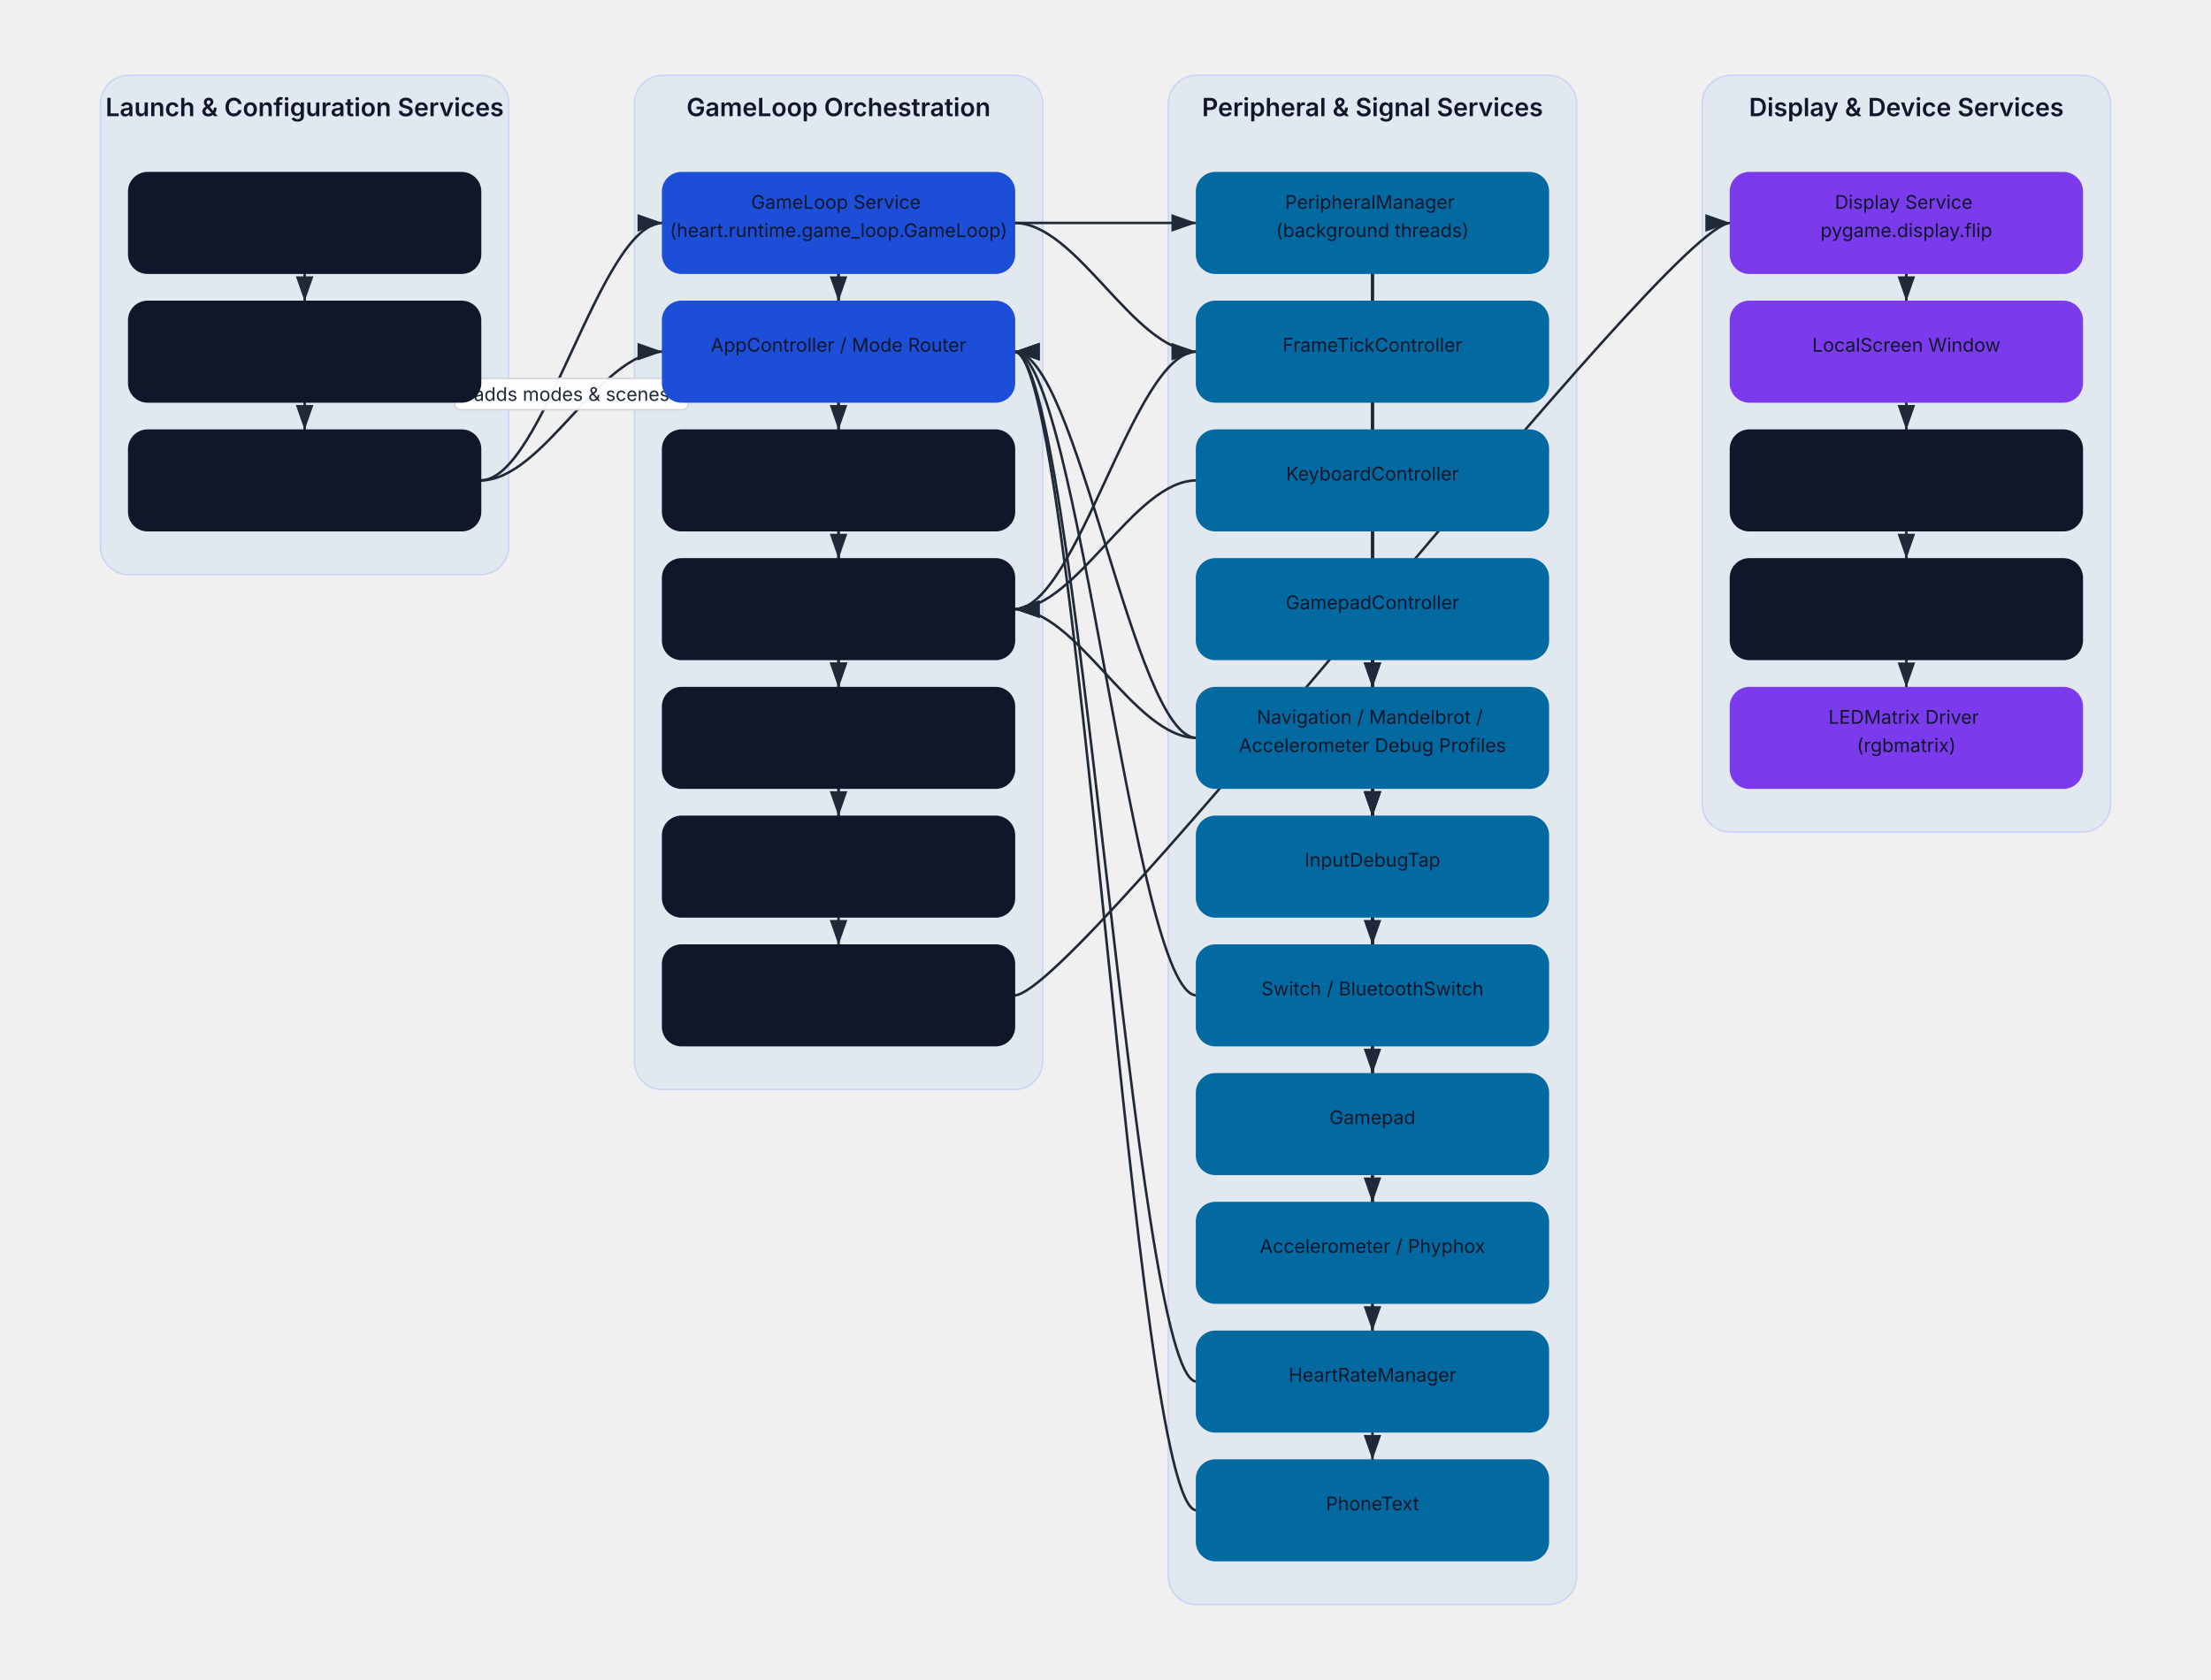
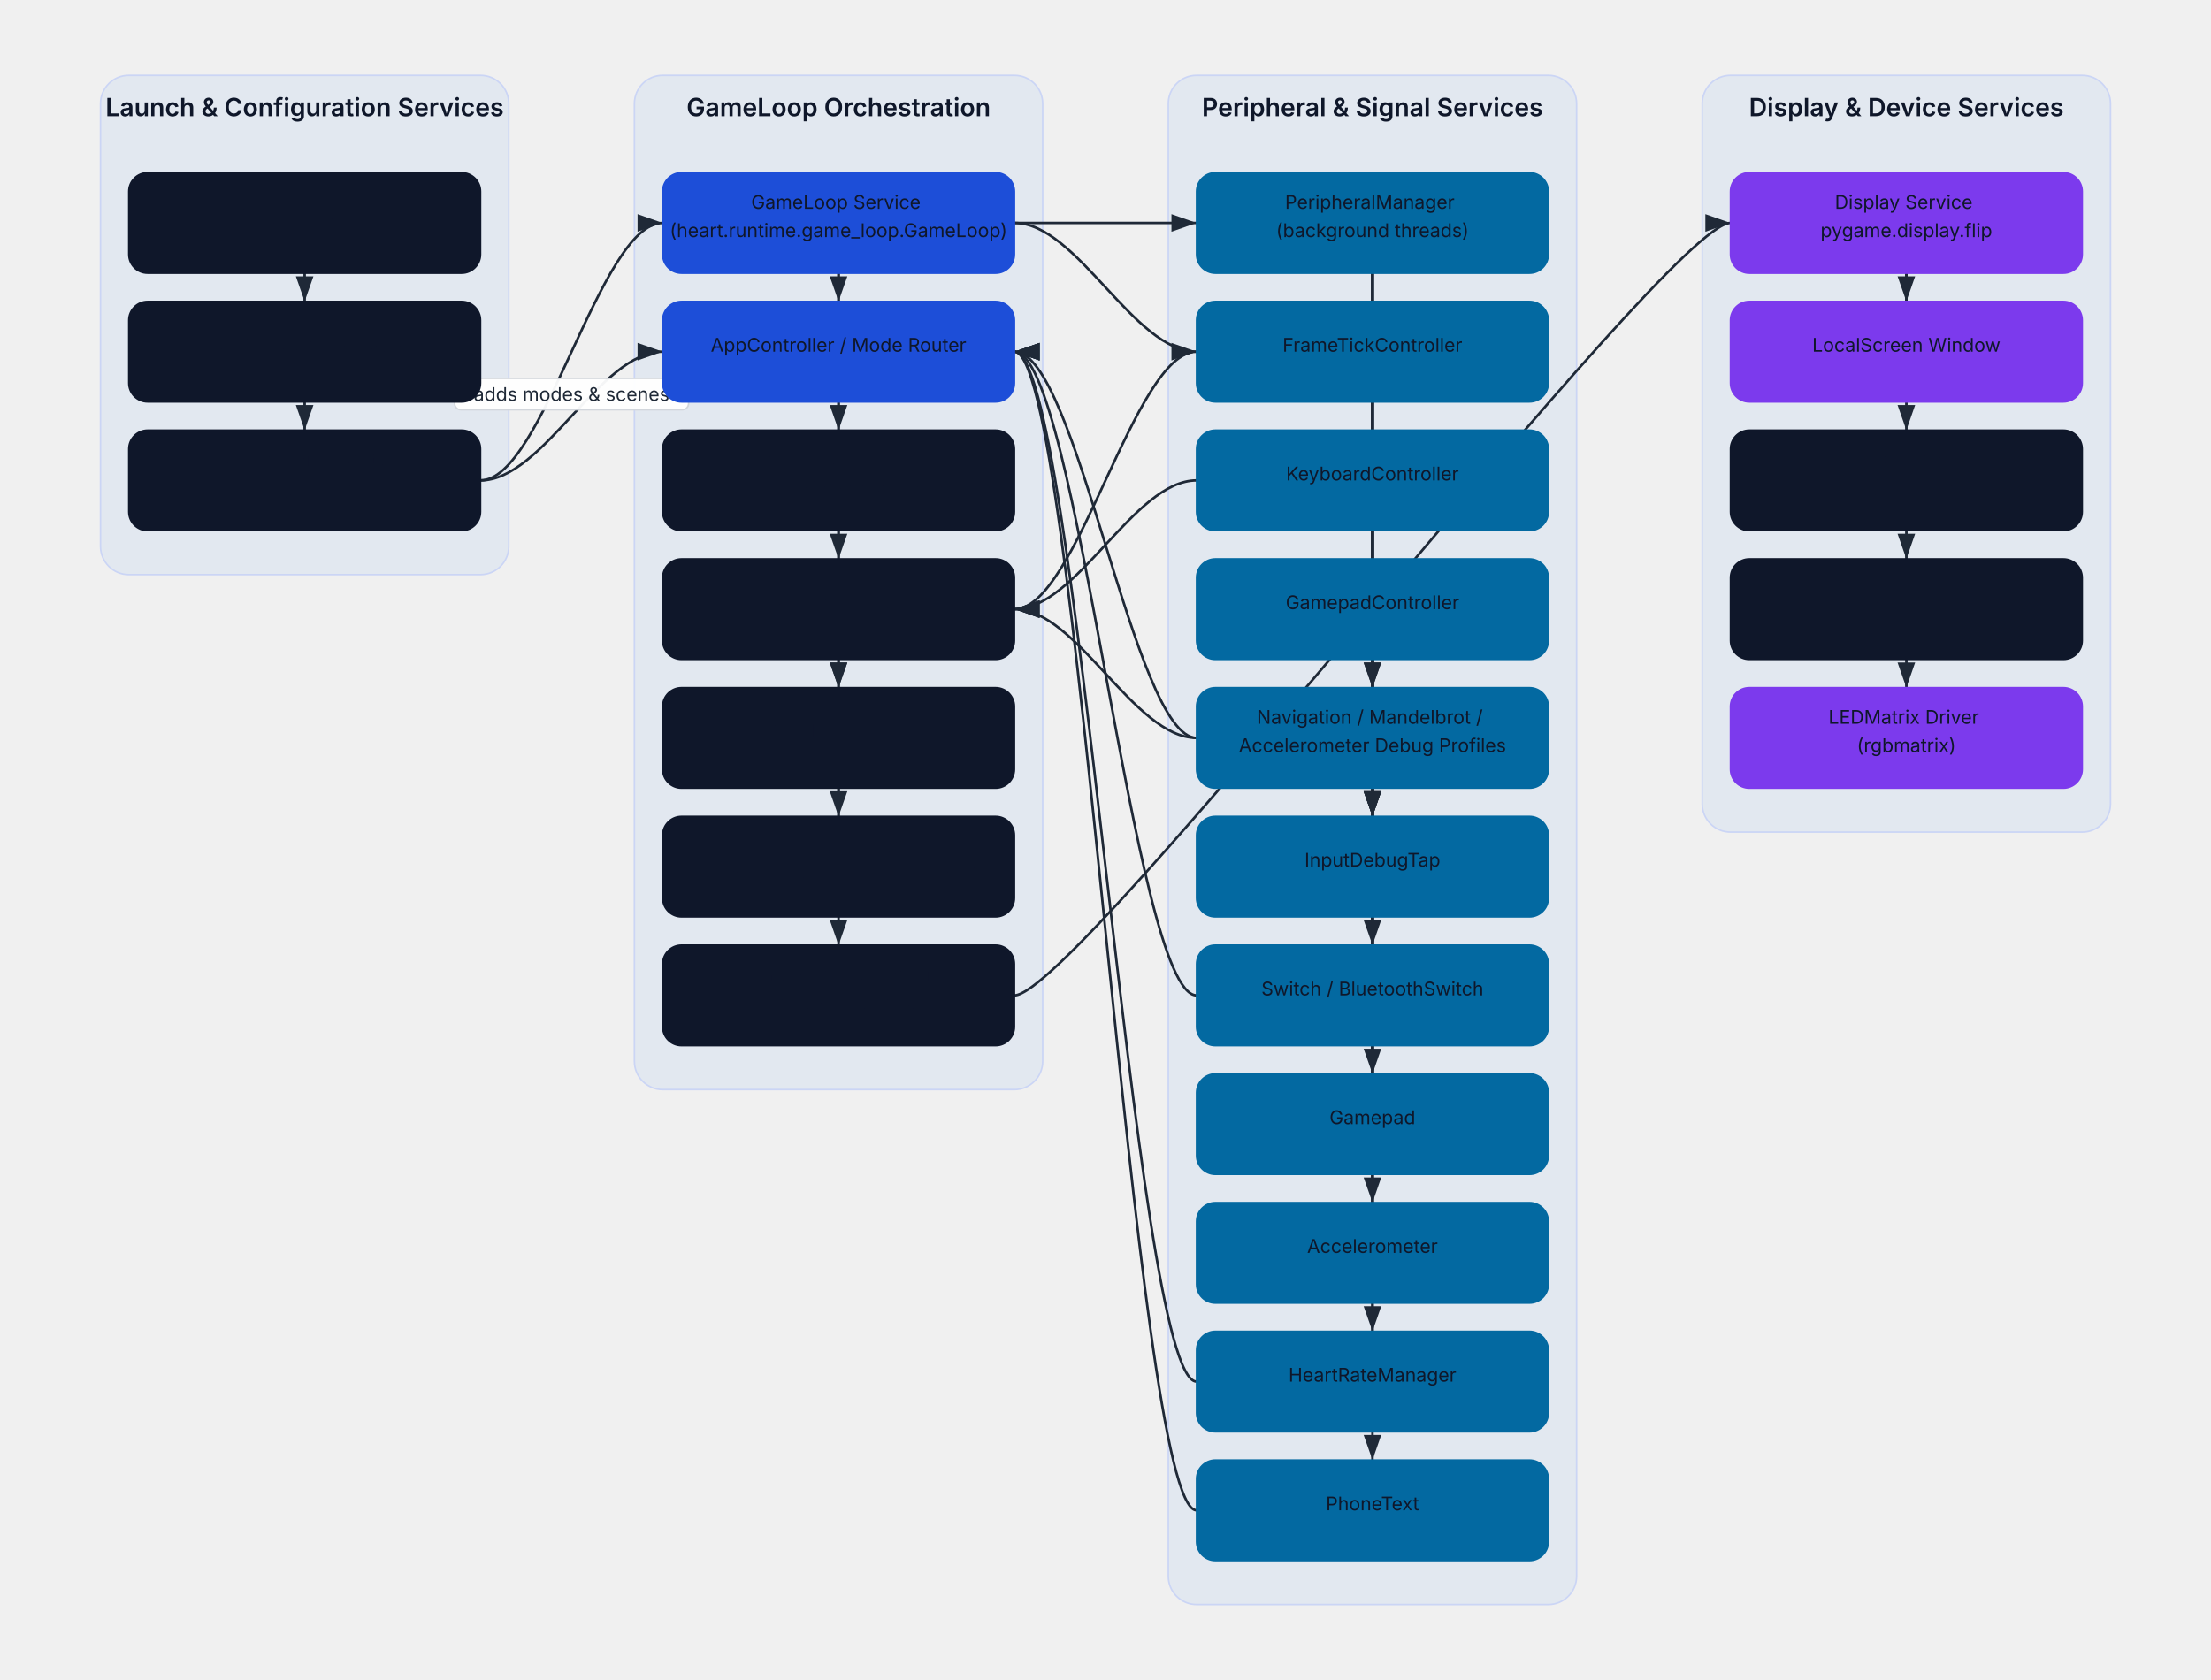
<svg xmlns="http://www.w3.org/2000/svg" width="1408" height="1070" viewBox="0 0 1408 1070">
  <defs>
    <style>text { font-family: 'Inter', 'Helvetica Neue', Arial, sans-serif; fill: #0f172a; }
.column-title { font-size: 16px; font-weight: 600; }
.edge-label { font-size: 12px; fill: #1f2937; background: #ffffff; }
</style>
    <marker id="arrowhead" markerWidth="10" markerHeight="7" refX="10" refY="3.5" orient="auto" markerUnits="strokeWidth">
      <path d="M 0 0 L 10 3.5 L 0 7 z" fill="#1f2937" />
    </marker>
  </defs>
  <g>
    <rect x="64.00" y="48.00" width="260.00" height="318.00" rx="18" fill="#e2e8f0" stroke="#cbd5f5" />
    <text x="194.00" y="74.00" text-anchor="middle" class="column-title">Launch &amp; Configuration Services</text>
  </g>
  <g>
    <rect x="404.00" y="48.00" width="260.00" height="646.00" rx="18" fill="#e2e8f0" stroke="#cbd5f5" />
    <text x="534.00" y="74.00" text-anchor="middle" class="column-title">GameLoop Orchestration</text>
  </g>
  <g>
    <rect x="744.00" y="48.00" width="260.00" height="974.00" rx="18" fill="#e2e8f0" stroke="#cbd5f5" />
    <text x="874.00" y="74.00" text-anchor="middle" class="column-title">Peripheral &amp; Signal Services</text>
  </g>
  <g>
    <rect x="1084.00" y="48.00" width="260.00" height="482.00" rx="18" fill="#e2e8f0" stroke="#cbd5f5" />
    <text x="1214.00" y="74.00" text-anchor="middle" class="column-title">Display &amp; Device Services</text>
  </g>
  <g fill="none" stroke="#1f2937" stroke-width="1.6">
    <path d="M 194.00 174.00 C 194.00 183.00 194.00 183.00 194.00 192.00" marker-end="url(#arrowhead)" />
    <path d="M 194.00 256.00 C 194.00 265.00 194.00 265.00 194.00 274.00" marker-end="url(#arrowhead)" />
    <path d="M 306.00 306.00 C 346.00 306.00 382.00 142.00 422.00 142.00" marker-end="url(#arrowhead)" />
    <path d="M 306.00 306.00 C 346.00 306.00 382.00 224.00 422.00 224.00" marker-end="url(#arrowhead)" />
    <path d="M 534.00 174.00 C 534.00 183.00 534.00 183.00 534.00 192.00" marker-end="url(#arrowhead)" />
    <path d="M 534.00 174.00 C 534.00 306.00 534.00 306.00 534.00 438.00" marker-end="url(#arrowhead)" />
    <path d="M 534.00 256.00 C 534.00 265.00 534.00 265.00 534.00 274.00" marker-end="url(#arrowhead)" />
    <path d="M 534.00 338.00 C 534.00 347.00 534.00 347.00 534.00 356.00" marker-end="url(#arrowhead)" />
    <path d="M 534.00 420.00 C 534.00 429.00 534.00 429.00 534.00 438.00" marker-end="url(#arrowhead)" />
    <path d="M 534.00 502.00 C 534.00 552.00 534.00 552.00 534.00 602.00" marker-end="url(#arrowhead)" />
    <path d="M 534.00 502.00 C 534.00 511.00 534.00 511.00 534.00 520.00" marker-end="url(#arrowhead)" />
    <path d="M 646.00 634.00 C 686.00 634.00 1062.00 142.00 1102.00 142.00" marker-end="url(#arrowhead)" />
    <path d="M 1214.00 174.00 C 1214.00 183.00 1214.00 183.00 1214.00 192.00" marker-end="url(#arrowhead)" />
    <path d="M 1214.00 174.00 C 1214.00 224.00 1214.00 224.00 1214.00 274.00" marker-end="url(#arrowhead)" />
    <path d="M 1214.00 338.00 C 1214.00 347.00 1214.00 347.00 1214.00 356.00" marker-end="url(#arrowhead)" />
    <path d="M 1214.00 420.00 C 1214.00 429.00 1214.00 429.00 1214.00 438.00" marker-end="url(#arrowhead)" />
    <path d="M 646.00 142.00 C 686.00 142.00 722.00 142.00 762.00 142.00" marker-end="url(#arrowhead)" />
    <path d="M 646.00 142.00 C 686.00 142.00 722.00 224.00 762.00 224.00" marker-end="url(#arrowhead)" />
    <path d="M 762.00 224.00 C 722.00 224.00 686.00 388.00 646.00 388.00" marker-end="url(#arrowhead)" />
    <path d="M 874.00 256.00 C 874.00 388.00 874.00 388.00 874.00 520.00" marker-end="url(#arrowhead)" />
    <path d="M 874.00 174.00 C 874.00 388.00 874.00 388.00 874.00 602.00" marker-end="url(#arrowhead)" />
    <path d="M 874.00 174.00 C 874.00 429.00 874.00 429.00 874.00 684.00" marker-end="url(#arrowhead)" />
    <path d="M 874.00 174.00 C 874.00 470.00 874.00 470.00 874.00 766.00" marker-end="url(#arrowhead)" />
    <path d="M 874.00 174.00 C 874.00 511.00 874.00 511.00 874.00 848.00" marker-end="url(#arrowhead)" />
    <path d="M 874.00 174.00 C 874.00 552.00 874.00 552.00 874.00 930.00" marker-end="url(#arrowhead)" />
    <path d="M 762.00 634.00 C 722.00 634.00 686.00 224.00 646.00 224.00" marker-end="url(#arrowhead)" />
    <path d="M 874.00 748.00 C 874.00 552.00 874.00 552.00 874.00 356.00" marker-end="url(#arrowhead)" />
    <path d="M 874.00 830.00 C 874.00 634.00 874.00 634.00 874.00 438.00" marker-end="url(#arrowhead)" />
    <path d="M 762.00 880.00 C 722.00 880.00 686.00 224.00 646.00 224.00" marker-end="url(#arrowhead)" />
    <path d="M 762.00 962.00 C 722.00 962.00 686.00 224.00 646.00 224.00" marker-end="url(#arrowhead)" />
    <path d="M 874.00 338.00 C 874.00 388.00 874.00 388.00 874.00 438.00" marker-end="url(#arrowhead)" />
    <path d="M 762.00 306.00 C 722.00 306.00 686.00 388.00 646.00 388.00" marker-end="url(#arrowhead)" />
    <path d="M 874.00 338.00 C 874.00 429.00 874.00 429.00 874.00 520.00" marker-end="url(#arrowhead)" />
    <path d="M 874.00 420.00 C 874.00 429.00 874.00 429.00 874.00 438.00" marker-end="url(#arrowhead)" />
    <path d="M 874.00 420.00 C 874.00 470.00 874.00 470.00 874.00 520.00" marker-end="url(#arrowhead)" />
    <path d="M 762.00 470.00 C 722.00 470.00 686.00 224.00 646.00 224.00" marker-end="url(#arrowhead)" />
    <path d="M 762.00 470.00 C 722.00 470.00 686.00 388.00 646.00 388.00" marker-end="url(#arrowhead)" />
    <path d="M 874.00 502.00 C 874.00 511.00 874.00 511.00 874.00 520.00" marker-end="url(#arrowhead)" />
  </g>
  <rect x="289.50" y="241.00" width="149.00" height="20.00" rx="4" fill="#ffffff" stroke="#d1d5db" opacity="0.95" />
  <text x="364.00" y="251.00" text-anchor="middle" dominant-baseline="middle" class="edge-label">adds modes &amp; scenes</text>
  <g>
    <rect x="82.00" y="110.00" width="224.00" height="64.00" rx="12" fill="#0f172a" stroke="#0f172a" />
    <text x="194.00" y="142.00" fill="#f8fafc" text-anchor="middle">
      <tspan x="194.00">CLI (Typer `totem run`)</tspan>
    </text>
    <rect x="82.00" y="192.00" width="224.00" height="64.00" rx="12" fill="#0f172a" stroke="#0f172a" />
    <text x="194.00" y="224.00" fill="#f8fafc" text-anchor="middle">
      <tspan x="194.00">Configuration Registry</tspan>
    </text>
    <rect x="82.00" y="274.00" width="224.00" height="64.00" rx="12" fill="#0f172a" stroke="#0f172a" />
    <text x="194.00" y="297.00" fill="#f8fafc" text-anchor="middle">
      <tspan x="194.00">Program Configuration</tspan>
      <tspan x="194.00" dy="18">`configure(loop)`</tspan>
    </text>
    <rect x="422.00" y="110.00" width="224.00" height="64.00" rx="12" fill="#1d4ed8" stroke="#1d4ed8" />
    <text x="534.00" y="133.00" fill="#f8fafc" text-anchor="middle">
      <tspan x="534.00">GameLoop Service</tspan>
      <tspan x="534.00" dy="18">(heart.runtime.game_loop.GameLoop)</tspan>
    </text>
    <rect x="422.00" y="192.00" width="224.00" height="64.00" rx="12" fill="#1d4ed8" stroke="#1d4ed8" />
    <text x="534.00" y="224.00" fill="#f8fafc" text-anchor="middle">
      <tspan x="534.00">AppController / Mode Router</tspan>
    </text>
    <rect x="422.00" y="274.00" width="224.00" height="64.00" rx="12" fill="#0f172a" stroke="#0f172a" />
    <text x="534.00" y="297.00" fill="#f8fafc" text-anchor="middle">
      <tspan x="534.00">Native Scene Bridge</tspan>
      <tspan x="534.00" dy="18">(optional PyO3 scene manager)</tspan>
    </text>
    <rect x="422.00" y="356.00" width="224.00" height="64.00" rx="12" fill="#0f172a" stroke="#0f172a" />
    <text x="534.00" y="388.00" fill="#f8fafc" text-anchor="middle">
      <tspan x="534.00">Mode Services &amp; Renderers</tspan>
    </text>
    <rect x="422.00" y="438.00" width="224.00" height="64.00" rx="12" fill="#0f172a" stroke="#0f172a" />
    <text x="534.00" y="470.00" fill="#f8fafc" text-anchor="middle">
      <tspan x="534.00">Render Pipeline</tspan>
    </text>
    <rect x="422.00" y="520.00" width="224.00" height="64.00" rx="12" fill="#0f172a" stroke="#0f172a" />
    <text x="534.00" y="543.00" fill="#f8fafc" text-anchor="middle">
      <tspan x="534.00">Surface Provider</tspan>
      <tspan x="534.00" dy="18">(display mode + surface cache)</tspan>
    </text>
    <rect x="422.00" y="602.00" width="224.00" height="64.00" rx="12" fill="#0f172a" stroke="#0f172a" />
    <text x="534.00" y="625.00" fill="#f8fafc" text-anchor="middle">
      <tspan x="534.00">Composition Manager</tspan>
      <tspan x="534.00" dy="18">(merge strategy + parallel loops)</tspan>
    </text>
    <rect x="762.00" y="110.00" width="224.00" height="64.00" rx="12" fill="#0369a1" stroke="#0369a1" />
    <text x="874.00" y="133.00" fill="#f8fafc" text-anchor="middle">
      <tspan x="874.00">PeripheralManager</tspan>
      <tspan x="874.00" dy="18">(background threads)</tspan>
    </text>
    <rect x="762.00" y="192.00" width="224.00" height="64.00" rx="12" fill="#0369a1" stroke="#0369a1" />
    <text x="874.00" y="224.00" fill="#f8fafc" text-anchor="middle">
      <tspan x="874.00">FrameTickController</tspan>
    </text>
    <rect x="762.00" y="274.00" width="224.00" height="64.00" rx="12" fill="#0369a1" stroke="#0369a1" />
    <text x="874.00" y="306.00" fill="#f8fafc" text-anchor="middle">
      <tspan x="874.00">KeyboardController</tspan>
    </text>
    <rect x="762.00" y="356.00" width="224.00" height="64.00" rx="12" fill="#0369a1" stroke="#0369a1" />
    <text x="874.00" y="388.00" fill="#f8fafc" text-anchor="middle">
      <tspan x="874.00">GamepadController</tspan>
    </text>
    <rect x="762.00" y="438.00" width="224.00" height="64.00" rx="12" fill="#0369a1" stroke="#0369a1" />
    <text x="874.00" y="461.00" fill="#f8fafc" text-anchor="middle">
      <tspan x="874.00">Navigation / Mandelbrot /</tspan>
      <tspan x="874.00" dy="18">Accelerometer Debug Profiles</tspan>
    </text>
    <rect x="762.00" y="520.00" width="224.00" height="64.00" rx="12" fill="#0369a1" stroke="#0369a1" />
    <text x="874.00" y="552.00" fill="#f8fafc" text-anchor="middle">
      <tspan x="874.00">InputDebugTap</tspan>
    </text>
    <rect x="762.00" y="602.00" width="224.00" height="64.00" rx="12" fill="#0369a1" stroke="#0369a1" />
    <text x="874.00" y="634.00" fill="#f8fafc" text-anchor="middle">
      <tspan x="874.00">Switch / BluetoothSwitch</tspan>
    </text>
    <rect x="762.00" y="684.00" width="224.00" height="64.00" rx="12" fill="#0369a1" stroke="#0369a1" />
    <text x="874.00" y="716.00" fill="#f8fafc" text-anchor="middle">
      <tspan x="874.00">Gamepad</tspan>
    </text>
    <rect x="762.00" y="766.00" width="224.00" height="64.00" rx="12" fill="#0369a1" stroke="#0369a1" />
    <text x="874.00" y="798.00" fill="#f8fafc" text-anchor="middle">
-       <tspan x="874.00">Accelerometer / Phyphox</tspan>
+       <tspan x="874.00">Accelerometer</tspan>
    </text>
    <rect x="762.00" y="848.00" width="224.00" height="64.00" rx="12" fill="#0369a1" stroke="#0369a1" />
    <text x="874.00" y="880.00" fill="#f8fafc" text-anchor="middle">
      <tspan x="874.00">HeartRateManager</tspan>
    </text>
    <rect x="762.00" y="930.00" width="224.00" height="64.00" rx="12" fill="#0369a1" stroke="#0369a1" />
    <text x="874.00" y="962.00" fill="#f8fafc" text-anchor="middle">
      <tspan x="874.00">PhoneText</tspan>
    </text>
    <rect x="1102.00" y="110.00" width="224.00" height="64.00" rx="12" fill="#7c3aed" stroke="#7c3aed" />
    <text x="1214.00" y="133.00" fill="#f8fafc" text-anchor="middle">
      <tspan x="1214.00">Display Service</tspan>
      <tspan x="1214.00" dy="18">pygame.display.flip</tspan>
    </text>
    <rect x="1102.00" y="192.00" width="224.00" height="64.00" rx="12" fill="#7c3aed" stroke="#7c3aed" />
    <text x="1214.00" y="224.00" fill="#f8fafc" text-anchor="middle">
      <tspan x="1214.00">LocalScreen Window</tspan>
    </text>
    <rect x="1102.00" y="274.00" width="224.00" height="64.00" rx="12" fill="#0f172a" stroke="#0f172a" />
    <text x="1214.00" y="297.00" fill="#f8fafc" text-anchor="middle">
      <tspan x="1214.00">Frame Capture</tspan>
      <tspan x="1214.00" dy="18">(share surface)</tspan>
    </text>
    <rect x="1102.00" y="356.00" width="224.00" height="64.00" rx="12" fill="#0f172a" stroke="#0f172a" />
    <text x="1214.00" y="388.00" fill="#f8fafc" text-anchor="middle">
      <tspan x="1214.00">Device Bridge</tspan>
    </text>
    <rect x="1102.00" y="438.00" width="224.00" height="64.00" rx="12" fill="#7c3aed" stroke="#7c3aed" />
    <text x="1214.00" y="461.00" fill="#f8fafc" text-anchor="middle">
      <tspan x="1214.00">LEDMatrix Driver</tspan>
      <tspan x="1214.00" dy="18">(rgbmatrix)</tspan>
    </text>
  </g>
</svg>
